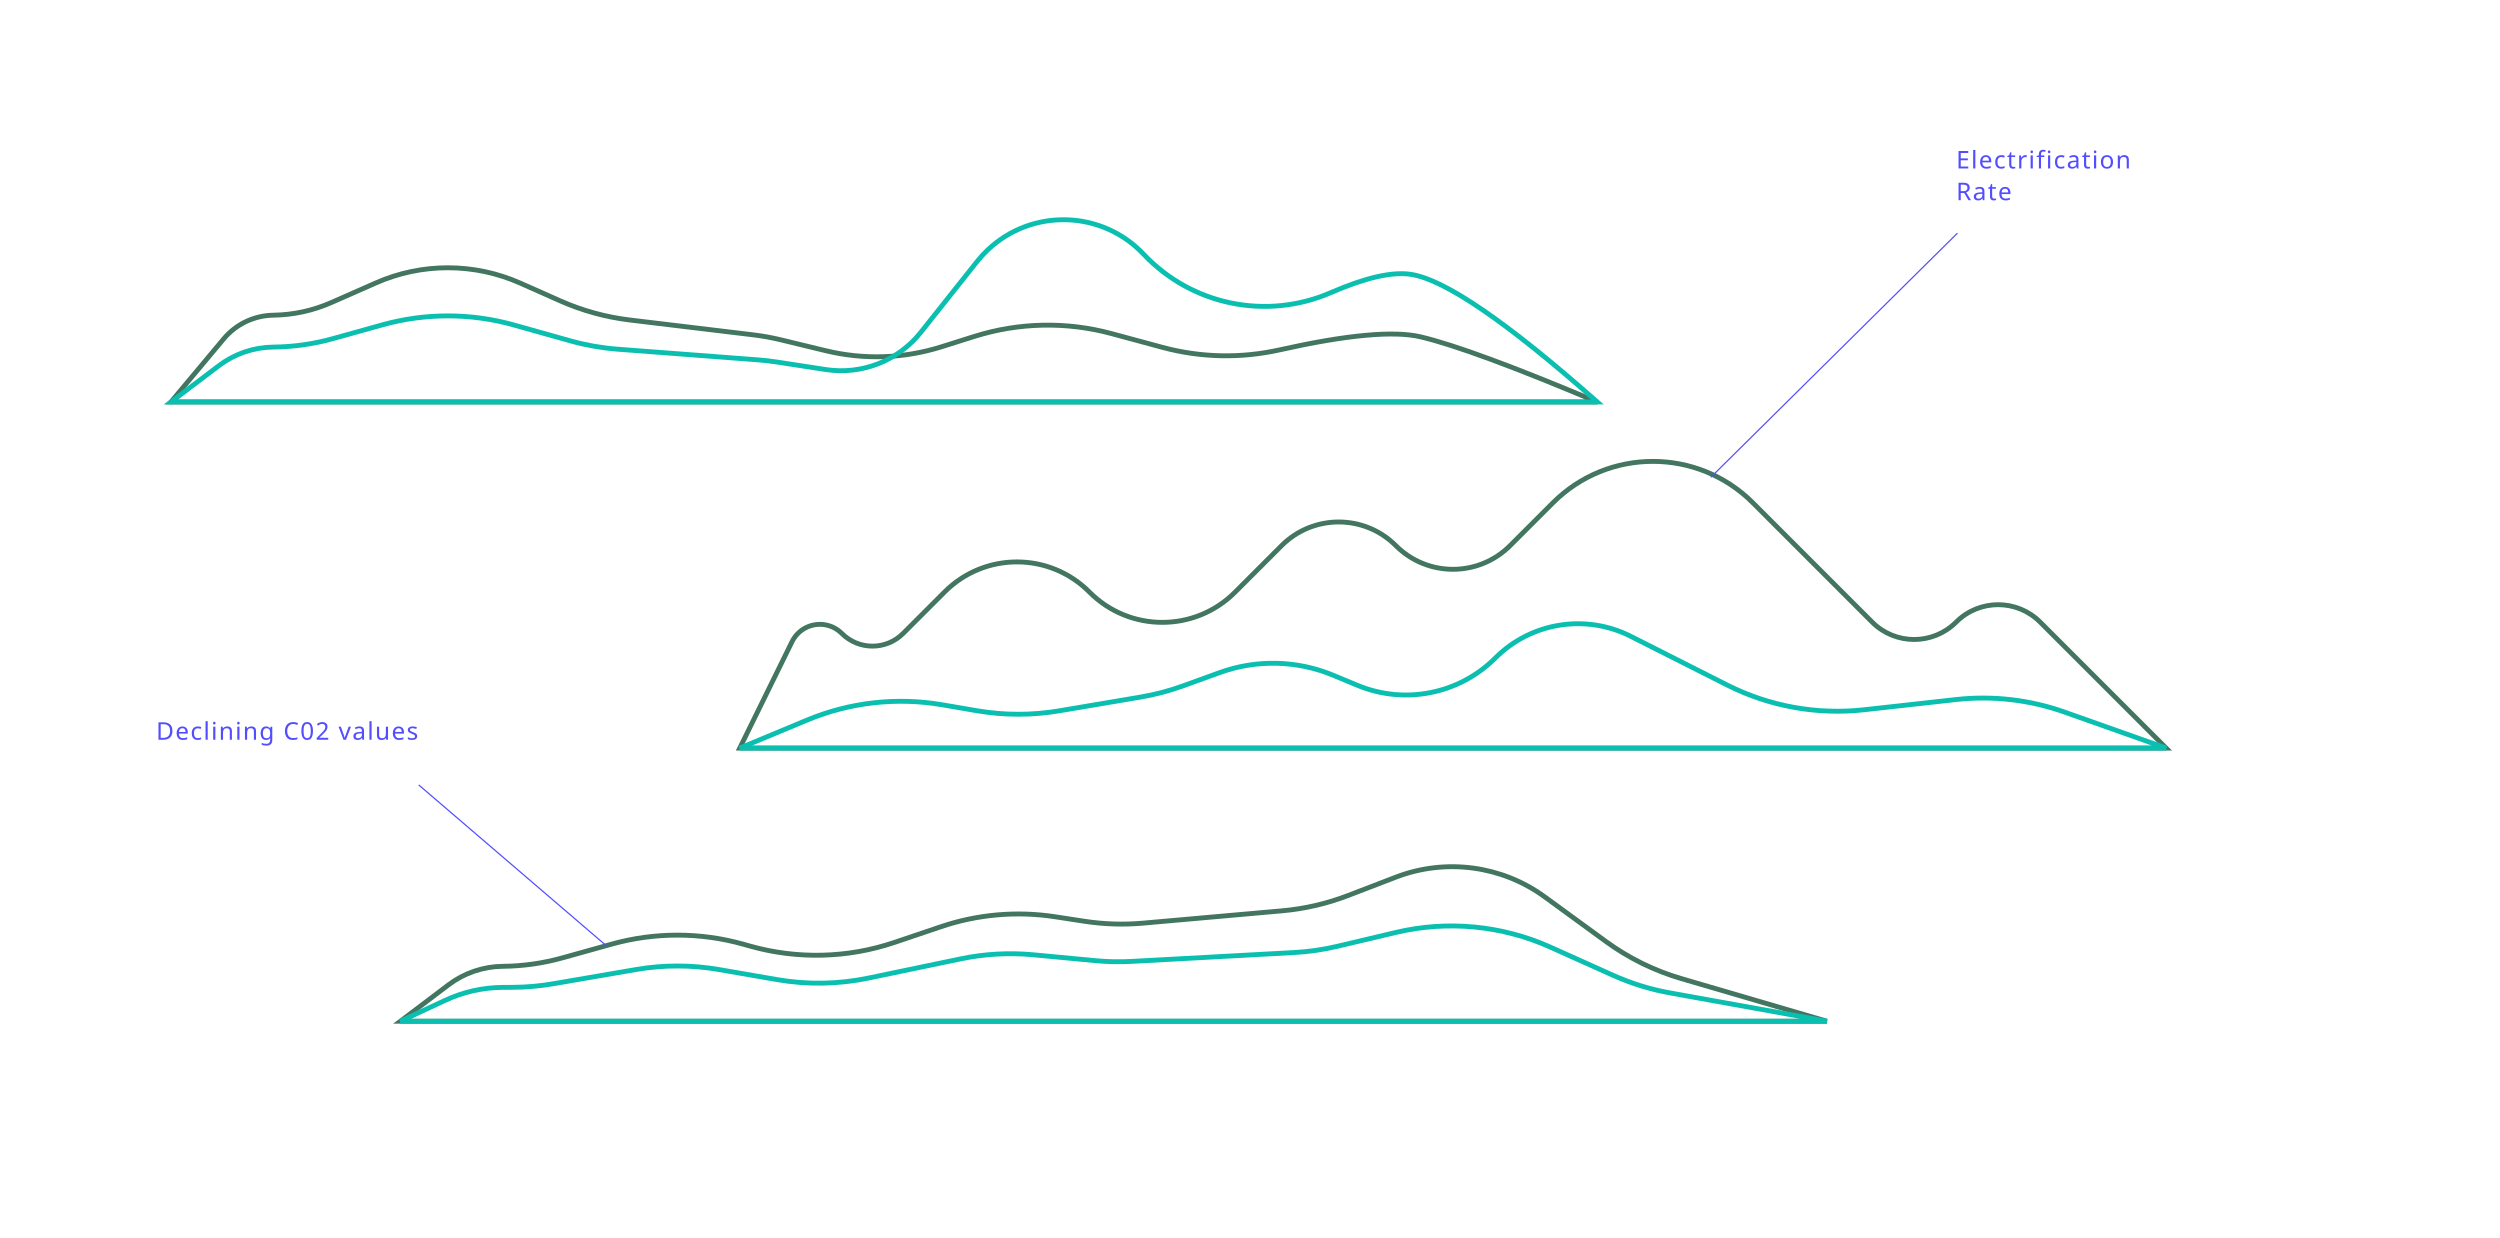
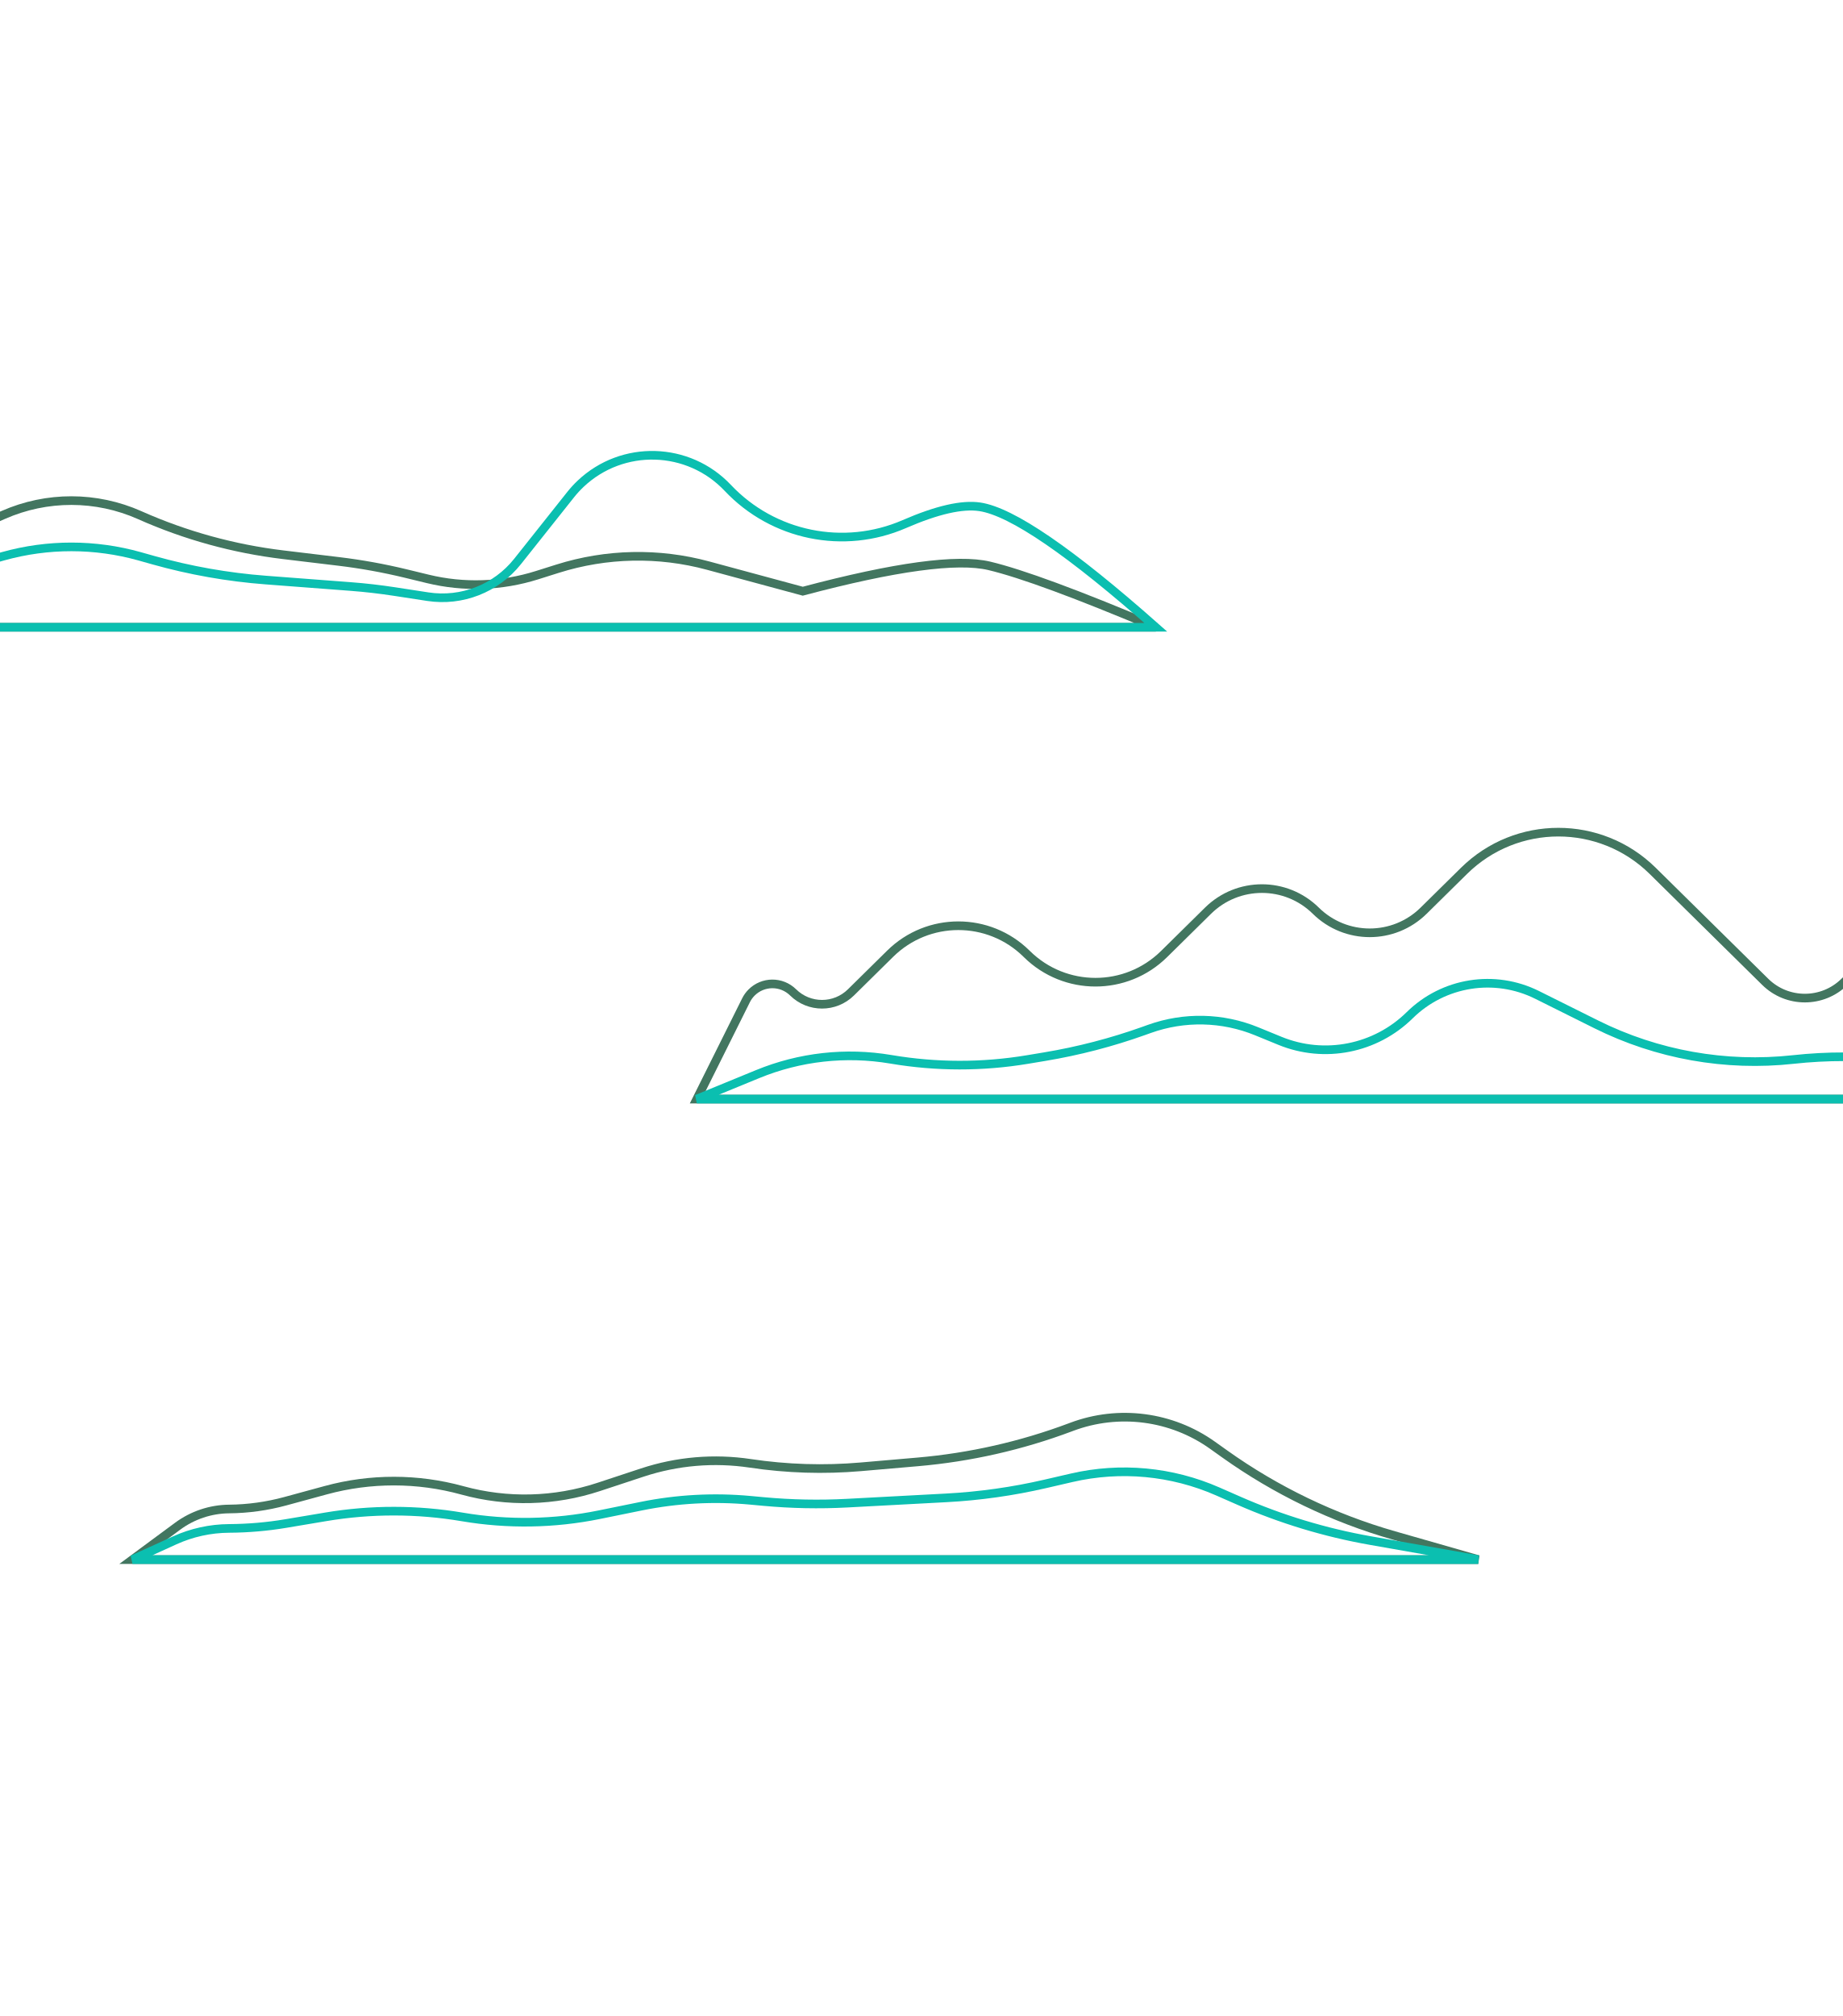
- <svg xmlns="http://www.w3.org/2000/svg" width="1024px" height="507px" viewBox="0 0 1024 507" version="1.1">
-   <g id="transition-path-1" stroke="none" stroke-width="1" fill="none" fill-rule="evenodd">
-     <g id="Group" transform="translate(303, 165)" stroke-width="2">
-       <path d="M0,141.421 L584.266,141.421 L532.652,89.808 C523.15,80.306 507.745,80.306 498.243,89.808 C488.741,99.309 473.336,99.309 463.834,89.808 L414.973,40.947 C392.359,18.332 355.694,18.332 333.08,40.947 L315.531,58.495 C302.609,71.418 281.657,71.418 268.735,58.495 C255.812,45.573 234.861,45.573 221.938,58.495 L202.841,77.592 C186.403,94.031 159.752,94.031 143.314,77.592 L143.142,77.42 C126.799,61.077 100.301,61.077 83.958,77.42 L66.926,94.453 C59.989,101.389 48.743,101.389 41.807,94.453 C36.844,89.49 28.798,89.49 23.835,94.453 C22.848,95.44 22.031,96.582 21.415,97.835 L0,141.421 L0,141.421 Z" id="Path-43" stroke="#427660" />
-       <path d="M0,141.421 L584.266,141.421 L542.635,126.667 C528.397,121.621 513.201,119.867 498.187,121.535 L460.573,125.714 C441.276,127.858 421.772,124.338 404.441,115.584 L364.926,95.623 C346.473,86.301 324.119,89.881 309.5,104.5 C294.672,119.328 272.368,123.753 253.002,115.709 L243.048,111.574 C228.223,105.416 211.629,105.036 196.539,110.51 L181.59,115.932 C175.927,117.986 170.089,119.525 164.149,120.528 L130.767,126.168 C119.669,128.042 108.333,128.03 97.239,126.131 L82.918,123.68 C64.267,120.488 45.093,122.653 27.623,129.924 L0,141.421 L0,141.421 Z" id="Path-43" stroke="#0BBFB0" />
+ <svg xmlns="http://www.w3.org/2000/svg" width="320px" height="350px" viewBox="0 0 320 350" version="1.1">
+   <g id="transition-path-1-MOB" stroke="none" stroke-width="1" fill="none" fill-rule="evenodd">
+     <g id="Group-4" transform="translate(-33, 79)" stroke-width="1.5">
+       <g id="Group" transform="translate(154, 56.04023)">
+         <path d="M0,55.772 L233.706,55.772 L213.061,35.417 C209.244,31.654 203.114,31.654 199.297,35.417 C195.481,39.18 189.35,39.18 185.534,35.417 L165.989,16.148 C156.906,7.193 142.315,7.193 133.232,16.148 L126.212,23.069 C121.022,28.186 112.684,28.186 107.494,23.069 C102.304,17.951 93.966,17.951 88.775,23.069 L81.137,30.6 C74.534,37.109 63.928,37.109 57.325,30.6 L57.257,30.532 C50.692,24.06 40.147,24.06 33.583,30.532 L26.77,37.249 C23.984,39.996 19.509,39.996 16.723,37.249 C14.711,35.265 11.472,35.288 9.488,37.3 C9.109,37.685 8.793,38.127 8.552,38.61 L0,55.772 L0,55.772 Z" id="Path-43" stroke="#427660" />
+         <path d="M0,55.772 L233.706,55.772 L225.494,52.902 C214.24,48.97 202.25,47.603 190.4,48.901 C178.648,50.189 166.774,48.071 156.191,42.801 L145.919,37.685 C138.55,34.014 129.663,35.431 123.8,41.211 C117.856,47.072 108.989,48.821 101.265,45.658 L97.223,44.003 C91.285,41.571 84.657,41.421 78.616,43.581 L77.652,43.926 C72.049,45.93 66.279,47.429 60.409,48.407 L57.416,48.905 C49.593,50.208 41.608,50.2 33.789,48.88 L33.673,48.861 C25.878,47.545 17.87,48.439 10.557,51.44 L0,55.772 L0,55.772 Z" id="Path-43" stroke="#0BBFB0" />
+       </g>
+       <g id="Group-2" transform="translate(56, 167.0402)">
+         <path d="M0,24.723 L233.706,24.723 L219.073,20.537 C208.535,17.522 198.59,12.733 189.663,6.374 L187.549,4.868 C180.438,-0.197 171.273,-1.395 163.099,1.672 L162.867,1.759 C154.345,4.957 145.425,6.976 136.357,7.76 L126.49,8.614 C120.088,9.168 113.642,8.966 107.287,8.013 C100.998,7.069 94.575,7.616 88.536,9.61 L80.955,12.112 C73.309,14.636 65.089,14.845 57.325,12.715 L57.25,12.694 C49.505,10.569 41.332,10.561 33.583,12.671 L26.528,14.592 C23.353,15.456 20.081,15.908 16.792,15.938 C13.571,15.966 10.442,17.012 7.851,18.925 L0,24.723 L0,24.723 Z" id="Path-43-Copy" stroke="#427660" />
+         <path d="M0,24.723 L233.706,24.723 L214.981,21.422 C207.123,20.037 199.458,17.716 192.151,14.509 L188.463,12.89 C180.485,9.388 171.588,8.556 163.099,10.519 L158.519,11.578 C152.866,12.885 147.11,13.698 141.316,14.006 L124.127,14.923 C119.284,15.181 114.429,15.086 109.6,14.64 L107.287,14.426 C100.945,13.84 94.55,14.187 88.308,15.457 L81.063,16.93 C73.242,18.521 65.195,18.654 57.325,17.324 L57.254,17.312 C49.42,15.987 41.419,15.982 33.583,17.296 L26.633,18.463 C23.381,19.008 20.09,19.291 16.792,19.31 C13.525,19.328 10.3,20.036 7.327,21.389 L0,24.723 L0,24.723 Z" id="Path-43-Copy" stroke="#0BBFB0" />
+       </g>
+       <g id="Group-3" transform="translate(0, 0.04023)">
+         <path d="M0,29.861 L233.706,29.861 C220.001,24.079 210.365,20.525 204.8,19.2 C199.235,17.875 188.435,19.341 172.4,23.6 L172.4,23.6 L155.932,19.149 C147.357,16.832 138.298,17.02 129.827,19.692 L126.241,20.822 C120.099,22.759 113.545,22.98 107.287,21.461 L103.487,20.538 C99.647,19.606 95.755,18.902 91.832,18.43 L82.165,17.268 C73.59,16.237 65.218,13.93 57.325,10.425 L57.242,10.387 C49.712,7.043 41.122,7.031 33.583,10.353 L26.281,13.571 C23.289,14.89 20.062,15.594 16.792,15.641 C13.646,15.686 10.676,17.1 8.657,19.513 L0,29.861 L0,29.861 Z" id="Path-43-Copy-2" stroke="#427660" />
+         <path d="M0,29.861 L233.706,29.861 C218.902,16.758 208.717,9.788 203.151,8.949 C200.078,8.486 195.709,9.485 190.043,11.946 C179.52,16.516 167.26,14.004 159.383,5.663 C152.531,-1.592 141.095,-1.919 133.84,4.932 C133.215,5.522 132.634,6.156 132.099,6.828 L122.874,18.439 C119.151,23.124 113.203,25.455 107.287,24.547 L101.503,23.658 C98.983,23.271 96.449,22.981 93.907,22.787 L79.135,21.663 C72.549,21.162 66.028,20.01 59.668,18.223 L57.25,17.543 C49.512,15.369 41.326,15.361 33.583,17.519 L26.52,19.489 C23.351,20.372 20.081,20.835 16.792,20.865 C13.574,20.894 10.451,21.958 7.884,23.899 L0,29.861 L0,29.861 Z" id="Path-43-Copy-2" stroke="#0BBFB0" />
+       </g>
    </g>
-     <g id="Group-2" transform="translate(164, 355)" stroke-width="2">
-       <path d="M0,63.292 L584.266,63.292 L524.608,45.815 C513.538,42.571 503.112,37.437 493.793,30.64 L468.728,12.357 C451.089,-0.509 428.128,-3.55 407.747,4.28 L388.14,11.813 C379.462,15.148 370.36,17.256 361.1,18.076 L304.183,23.118 C296.179,23.827 288.118,23.569 280.176,22.349 L268.219,20.513 C252.506,18.099 236.443,19.496 221.383,24.586 L202.366,31.014 C183.286,37.463 162.703,37.998 143.314,32.55 L140.497,31.758 C122.871,26.805 104.224,26.786 86.588,31.703 L66.299,37.36 C58.378,39.569 50.201,40.725 41.979,40.8 C33.935,40.874 26.128,43.533 19.711,48.385 L0,63.292 L0,63.292 Z" id="Path-43-Copy" stroke="#427660" />
-       <path d="M0,63.292 L584.266,63.292 L519.934,51.679 C511.926,50.233 504.125,47.816 496.703,44.48 L471.076,32.961 C451.207,24.031 428.945,21.911 407.747,26.929 L383.739,32.613 C377.964,33.98 372.078,34.831 366.152,35.154 L299.581,38.788 C294.622,39.059 289.651,38.96 284.707,38.492 L259.335,36.091 C249.371,35.148 239.322,35.706 229.523,37.746 L191.742,45.615 C179.41,48.183 166.704,48.399 154.292,46.249 L130.545,42.138 C119.298,40.19 107.801,40.183 96.551,42.115 L62.492,47.967 C57.084,48.896 51.609,49.378 46.122,49.409 L41.979,49.433 C33.817,49.478 25.762,51.287 18.364,54.734 L0,63.292 L0,63.292 Z" id="Path-43-Copy" stroke="#0BBFB0" />
-     </g>
-     <g id="Group-3" transform="translate(70, 90)" stroke-width="2">
-       <path d="M0,74.654 L584.266,74.654 C550.002,60.198 525.914,51.314 512,48 C500.947,45.368 481.637,47.14 454.068,53.318 C438.235,56.865 421.776,56.507 406.112,52.274 L385.255,46.637 C366.805,41.65 347.313,42.055 329.086,47.804 L315.602,52.056 C300.249,56.898 283.863,57.45 268.219,53.652 L250.069,49.246 C246.229,48.313 242.338,47.61 238.414,47.138 L187.998,41.075 C178.106,39.886 168.449,37.225 159.344,33.181 L143.104,25.968 C124.281,17.608 102.805,17.577 83.958,25.883 L65.703,33.928 C58.221,37.225 50.154,38.985 41.979,39.103 C34.114,39.216 26.69,42.751 21.643,48.783 L0,74.654 L0,74.654 Z" id="Path-43-Copy-2" stroke="#427660" />
-       <path d="M0,74.654 L584.266,74.654 C547.254,41.896 521.791,24.469 507.878,22.373 C500.196,21.215 489.272,23.712 475.108,29.864 C448.799,41.291 418.151,35.01 398.457,14.157 C381.327,-3.981 352.737,-4.799 334.6,12.331 C333.038,13.805 331.584,15.389 330.248,17.071 L307.184,46.097 C297.877,57.811 283.006,63.638 268.219,61.367 L248.086,58.274 C245.566,57.887 243.032,57.597 240.489,57.403 L182.982,53.029 C176.395,52.527 169.874,51.375 163.515,49.588 L140.497,43.12 C122.871,38.167 104.224,38.148 86.588,43.065 L66.299,48.722 C58.378,50.93 50.201,52.087 41.979,52.162 C33.935,52.235 26.128,54.895 19.711,59.747 L0,74.654 L0,74.654 Z" id="Path-43-Copy-2" stroke="#0BBFB0" />
-     </g>
-     <line x1="248.5" y1="387.5" x2="171.5" y2="321.5" id="line1" stroke="#524DFF" stroke-width="0.5" />
-     <line x1="700.75" y1="195.5" x2="801.75" y2="95.5" id="line3" stroke="#524DFF" stroke-width="0.5" />
-     <text id="Declining-C02-values" font-family="IBMPlexMono, IBM Plex Mono" font-size="10" font-weight="normal" letter-spacing="0.556" fill="#524DFF">
-       <tspan x="63.942" y="303">Declining C02 values</tspan>
-     </text>
-     <text id="Electrification-Rate" font-family="IBMPlexMono, IBM Plex Mono" font-size="10" font-weight="normal" letter-spacing="0.556" fill="#524DFF">
-       <tspan x="801.25" y="69">Electrification </tspan>
-       <tspan x="801.25" y="82">Rate</tspan>
-     </text>
  </g>
</svg>
